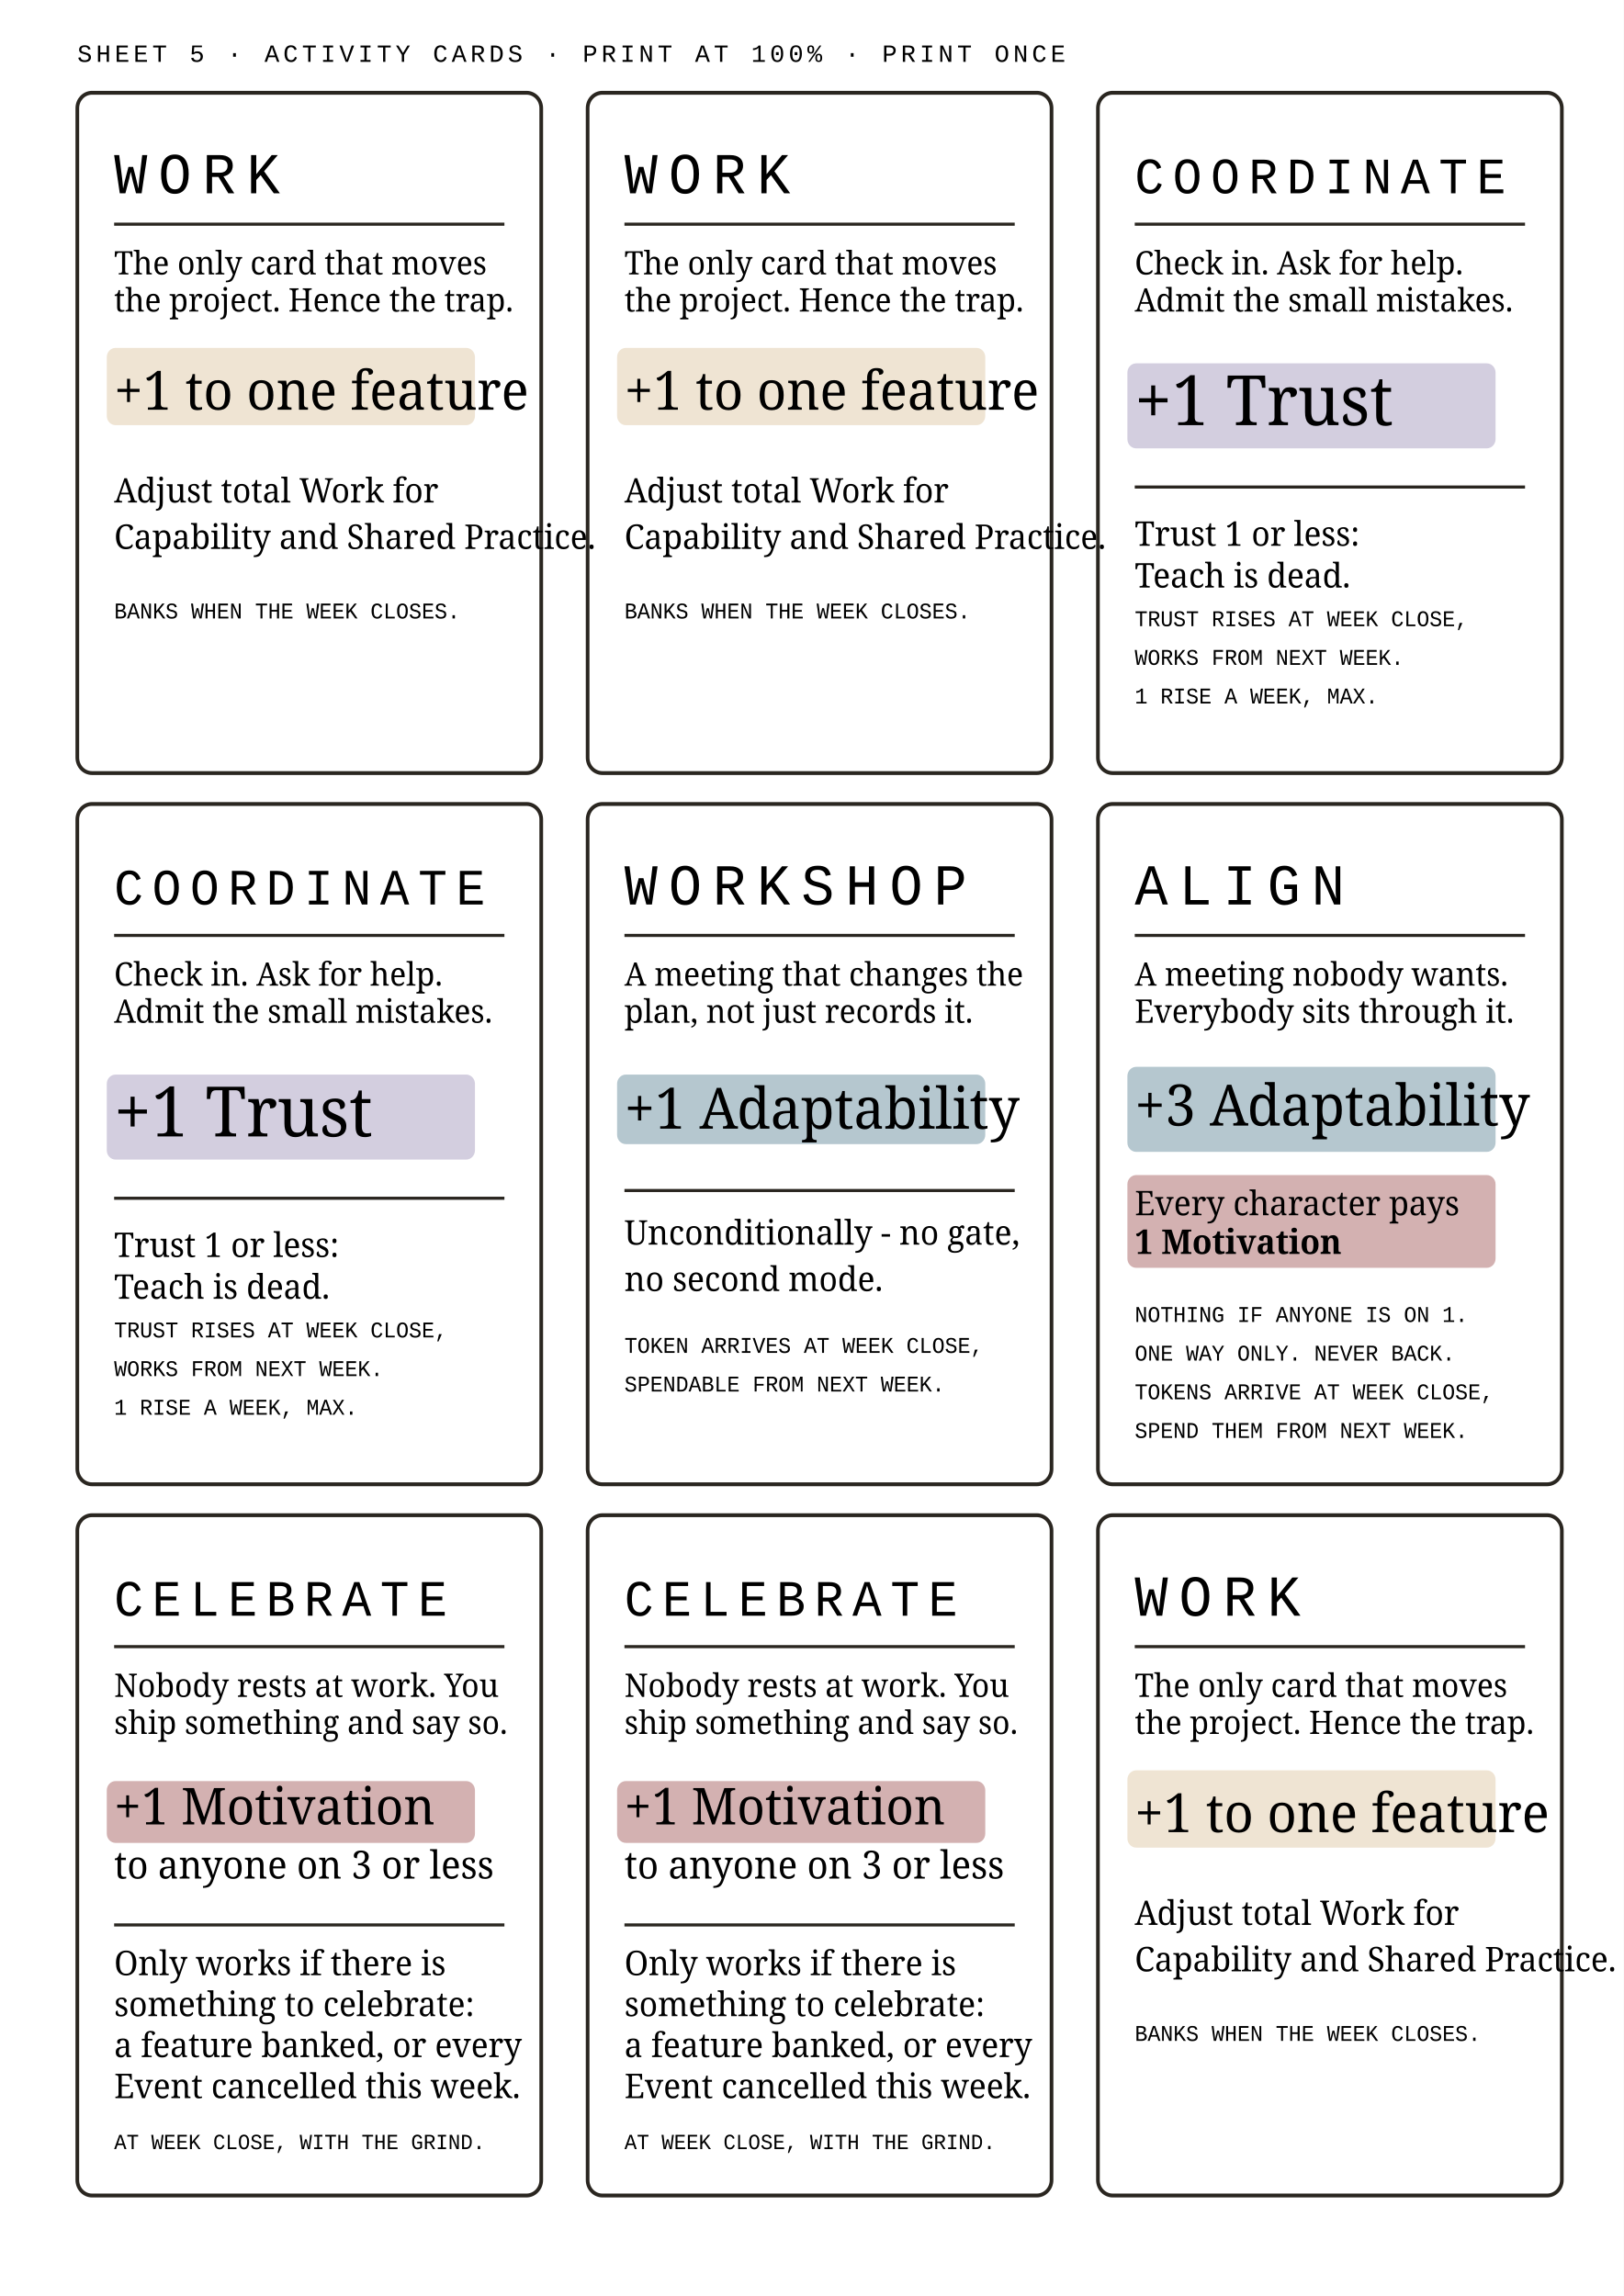
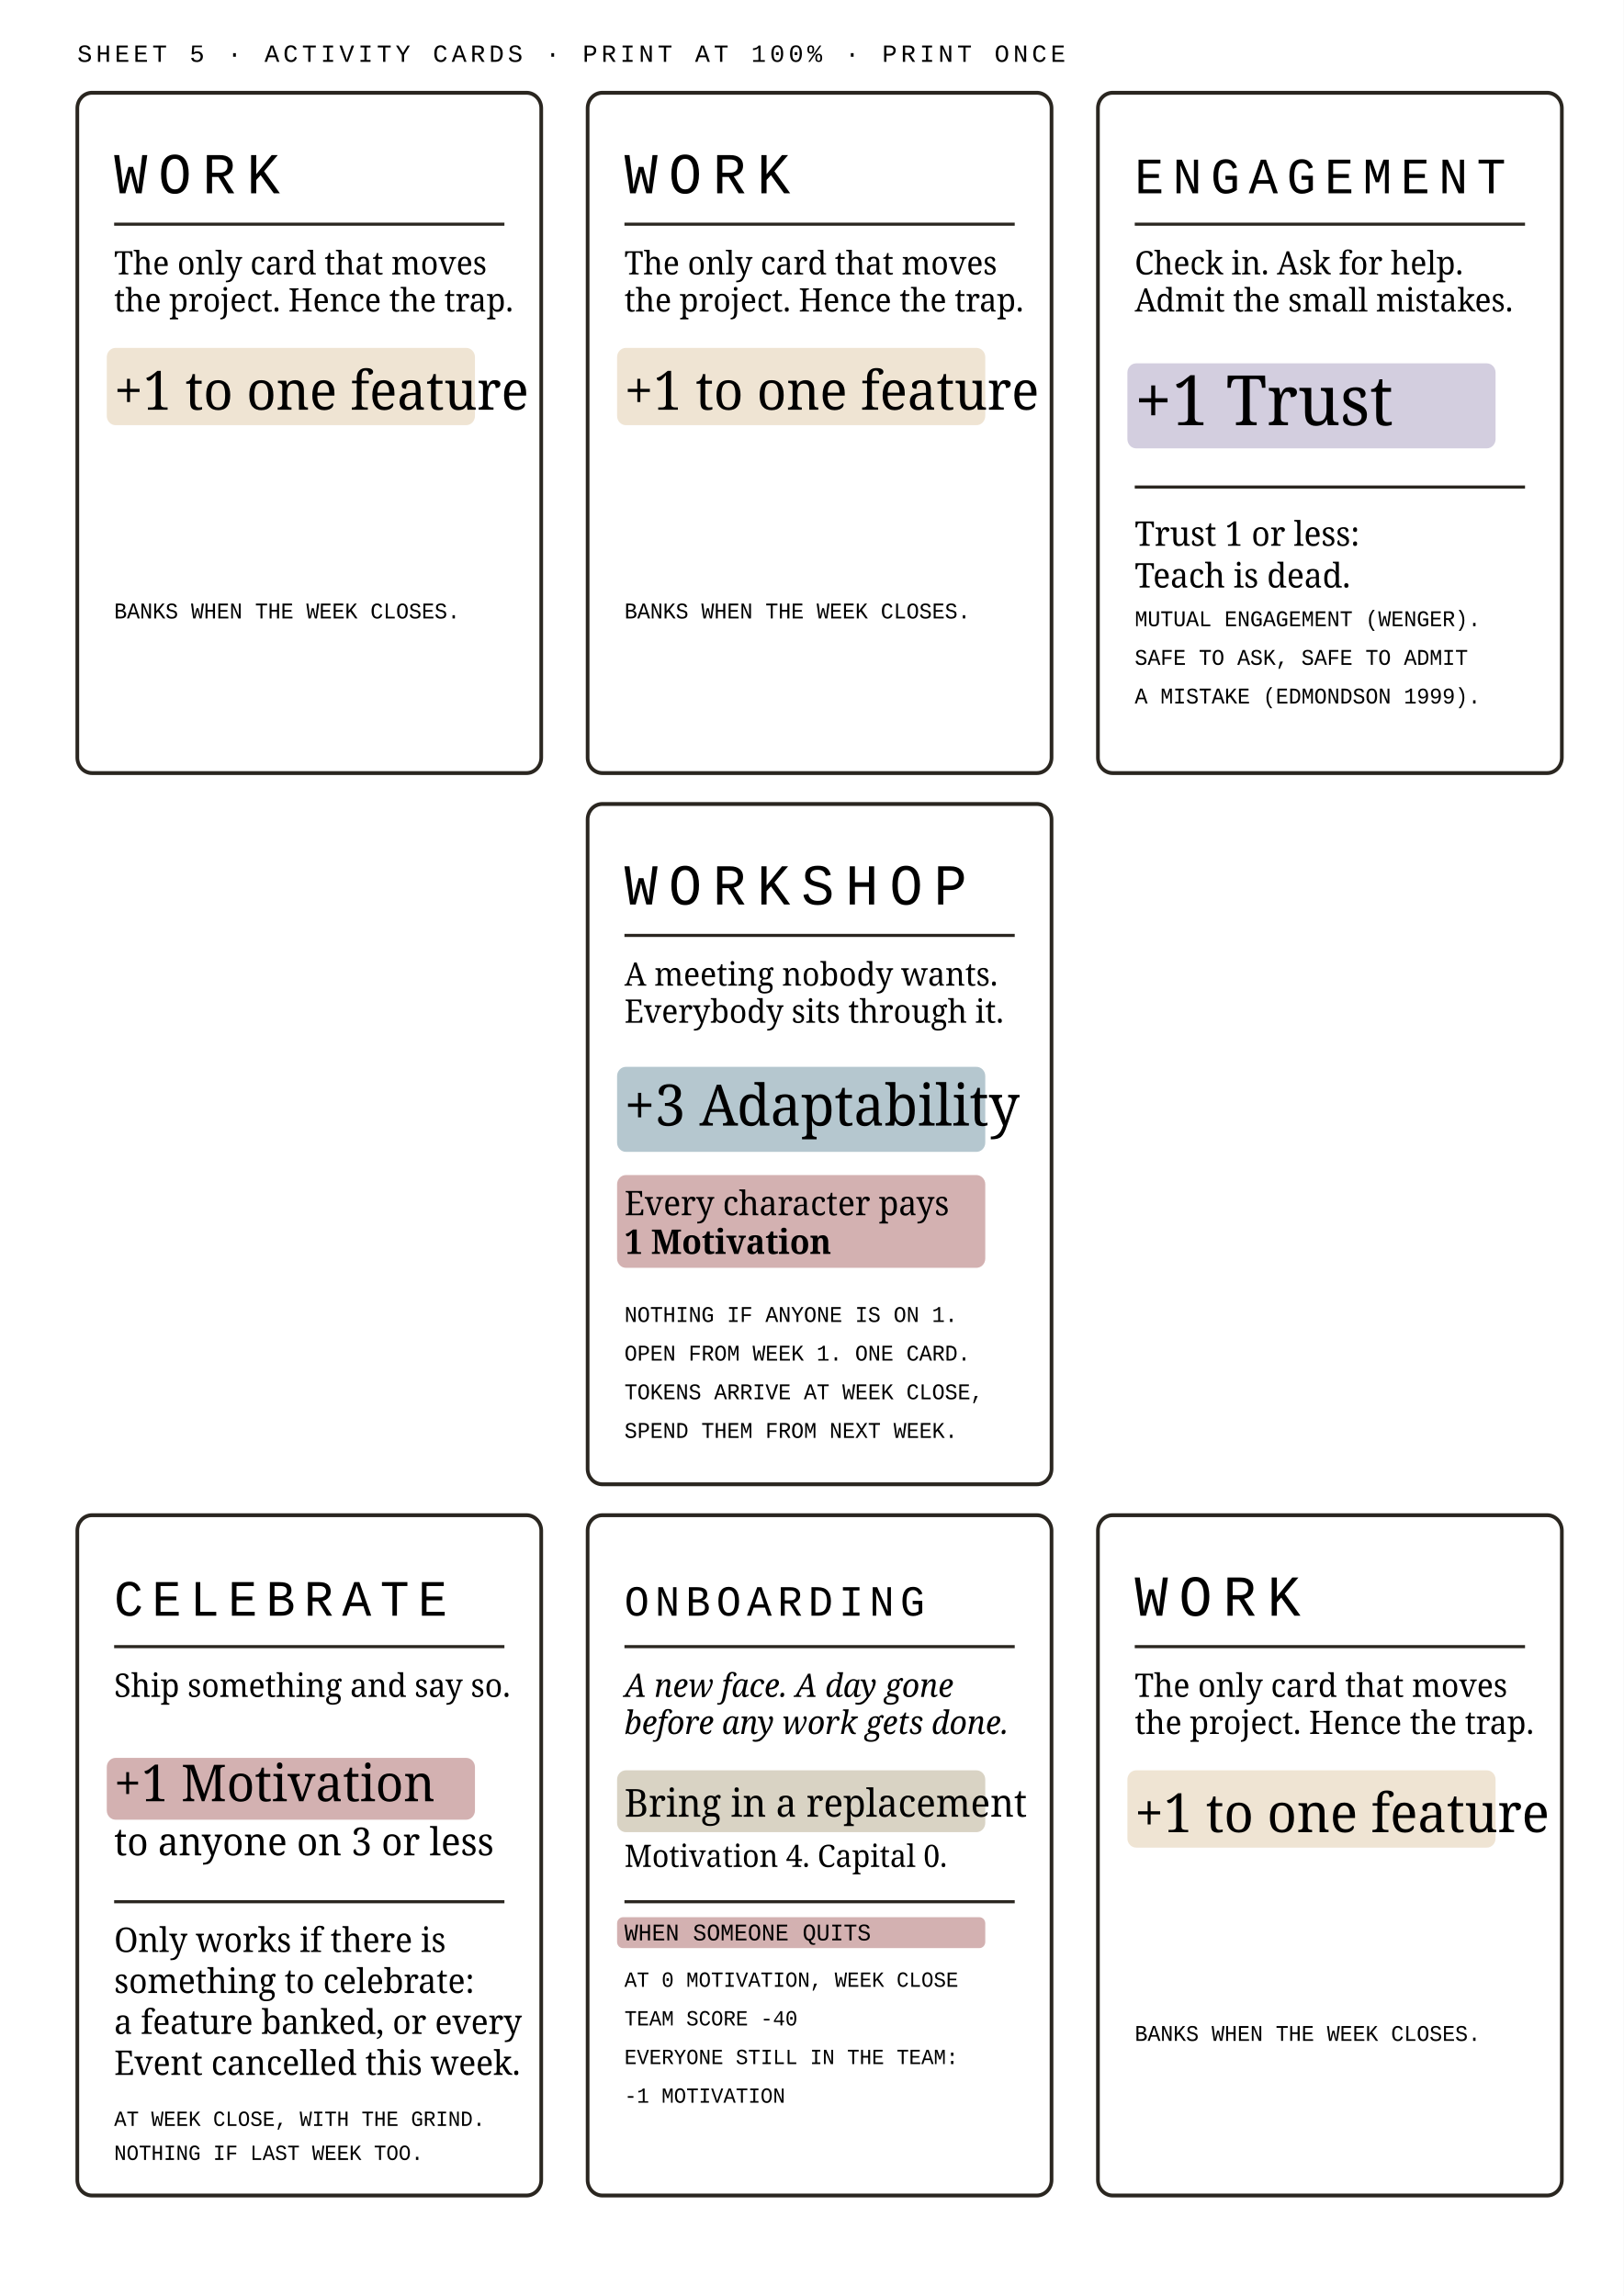
<svg xmlns="http://www.w3.org/2000/svg" width="210mm" height="297mm" viewBox="0 0 210 297">
  <style>
  .s { font-family:"EB Garamond",Garamond,Georgia,serif; fill:#000000; }
  .m { font-family:"IBM Plex Mono","Courier New",monospace; fill:#000000; }
  .c { fill:none; stroke:#2A2620; stroke-width:.5; }
  .h { stroke:#2A2620; stroke-width:.4; fill:none; }
  .q { fill:#000000; }
  .trust { fill:#000000; }
  .capab { fill:#000000; }
  .shpra { fill:#000000; }
  .adapt { fill:#000000; }
</style>
  <defs>
    <g id="work" transform="scale(.952381,1)">
      <rect width="63" height="88" rx="2" class="c" />
      <text x="5" y="13" class="m" font-size="7.5" letter-spacing="1.5">WORK</text>
      <line x1="5" y1="17" x2="58" y2="17" class="h" stroke-width=".7" />
      <text x="5" y="23.5" class="s" font-size="4.2">The only card that moves</text>
      <text x="5" y="28.3" class="s" font-size="4.2">the project. Hence the trap.</text>
      <g transform="translate(0,11)">
        <rect x="4" y="22" width="50" height="10" rx="1.2" fill="#EFE4D3" />
        <text x="5" y="30" class="s" font-size="7">+1 to one feature</text>
-         <text x="5" y="42" class="s" font-size="4.4">Adjust total Work for</text>
-         <text x="5" y="48" class="s" font-size="4.4">Capability and Shared Practice.</text>
        <text x="5" y="57" class="m q" font-size="2.9">BANKS WHEN THE WEEK CLOSES.</text>
      </g>
    </g>
-     <g id="coordinate" transform="scale(.952381,1)">
+     <g id="engagement" transform="scale(.952381,1)">
      <rect width="63" height="88" rx="2" class="c" />
-       <text x="5" y="13" class="m" font-size="6.6" letter-spacing="1.2">COORDINATE</text>
+       <text x="5" y="13" class="m" font-size="6.6" letter-spacing="1.2">ENGAGEMENT</text>
      <line x1="5" y1="17" x2="58" y2="17" class="h" stroke-width=".7" />
      <text x="5" y="23.5" class="s" font-size="4.2">Check in. Ask for help.</text>
      <text x="5" y="28.3" class="s" font-size="4.2">Admit the small mistakes.</text>
      <g transform="translate(0,11)">
        <rect x="4" y="24" width="50" height="11" rx="1.2" fill="#D3CEDF" />
        <text x="5" y="32" class="s trust" font-size="9">+1 Trust</text>
        <line x1="5" y1="40" x2="58" y2="40" class="h" />
        <text x="5" y="47.6" class="s" font-size="4.4">
          <tspan class="trust">Trust 1 or less</tspan>:</text>
        <text x="5" y="53" class="s" font-size="4.4">Teach is dead.</text>
-         <text x="5" y="58" class="m q" font-size="2.9">TRUST RISES AT WEEK CLOSE,</text>
-         <text x="5" y="63" class="m q" font-size="2.9">WORKS FROM NEXT WEEK.</text>
-         <text x="5" y="68" class="m q" font-size="2.9">1 RISE A WEEK, MAX.</text>
+         <text x="5" y="58" class="m q" font-size="2.9">MUTUAL ENGAGEMENT (WENGER).</text>
+         <text x="5" y="63" class="m q" font-size="2.9">SAFE TO ASK, SAFE TO ADMIT</text>
+         <text x="5" y="68" class="m q" font-size="2.9">A MISTAKE (EDMONDSON 1999).</text>
      </g>
    </g>
    <g id="workshop" transform="scale(.952381,1)">
      <rect width="63" height="88" rx="2" class="c" />
      <text x="5" y="13" class="m" font-size="7.5" letter-spacing="1.5">WORKSHOP</text>
-       <line x1="5" y1="17" x2="58" y2="17" class="h" stroke-width=".7" />
-       <text x="5" y="23.5" class="s" font-size="4.2">A meeting that changes the</text>
-       <text x="5" y="28.3" class="s" font-size="4.2">plan, not just records it.</text>
-       <g transform="translate(0,10)">
-         <rect x="4" y="25" width="50" height="9" rx="1.2" fill="#B5C7CF" />
-         <text x="5" y="32" class="s adapt" font-size="7.4">+1 Adaptability</text>
-         <line x1="5" y1="40" x2="58" y2="40" class="h" />
-         <text x="5" y="47" class="s" font-size="4.4">Unconditionally - no gate,</text>
-         <text x="5" y="53" class="s" font-size="4.4">no second mode.</text>
-         <text x="5" y="61" class="m q" font-size="2.9">TOKEN ARRIVES AT WEEK CLOSE,</text>
-         <text x="5" y="66" class="m q" font-size="2.9">SPENDABLE FROM NEXT WEEK.</text>
-       </g>
-     </g>
-     <g id="align" transform="scale(.952381,1)">
-       <rect width="63" height="88" rx="2" class="c" />
-       <text x="5" y="13" class="m" font-size="7.5" letter-spacing="1.5">ALIGN</text>
      <line x1="5" y1="17" x2="58" y2="17" class="h" stroke-width=".7" />
      <text x="5" y="23.5" class="s" font-size="4.2">A meeting nobody wants.</text>
      <text x="5" y="28.3" class="s" font-size="4.2">Everybody sits through it.</text>
      <g transform="translate(0,10)">
        <rect x="4" y="24" width="50" height="11" rx="1.2" fill="#B5C7CF" />
        <text x="5" y="31.6" class="s adapt" font-size="7.4">+3 Adaptability</text>
        <rect x="4" y="38" width="50" height="12" rx="1.2" fill="#D3B1B1" />
        <text x="5" y="43.2" class="s" font-size="4.4">Every character pays</text>
        <text x="5" y="48.2" class="s" font-size="4.4" font-weight="bold">1 Motivation</text>
        <text x="5" y="57" class="m q" font-size="2.9">NOTHING IF ANYONE IS ON 1.</text>
-         <text x="5" y="62" class="m q" font-size="2.9">ONE WAY ONLY. NEVER BACK.</text>
+         <text x="5" y="62" class="m q" font-size="2.9">OPEN FROM WEEK 1. ONE CARD.</text>
        <text x="5" y="67" class="m q" font-size="2.9">TOKENS ARRIVE AT WEEK CLOSE,</text>
        <text x="5" y="72" class="m q" font-size="2.9">SPEND THEM FROM NEXT WEEK.</text>
      </g>
    </g>
    <g id="celebrate" transform="scale(.952381,1)">
      <rect width="63" height="88" rx="2" class="c" stroke-width=".9" />
      <text x="5" y="13" class="m" font-size="6.6" letter-spacing="1.2">CELEBRATE</text>
      <line x1="5" y1="17" x2="58" y2="17" class="h" stroke-width=".7" />
-       <text x="5" y="23.5" class="s" font-size="4.2">Nobody rests at work. You</text>
-       <text x="5" y="28.3" class="s" font-size="4.2">ship something and say so.</text>
-       <g transform="translate(0,11)">
+       <text x="5" y="23.5" class="s" font-size="4.2">Ship something and say so.</text>
+       <g transform="translate(0,8)">
        <rect x="4" y="23.39" width="50" height="8" rx="1.2" fill="#D3B1B1" />
        <text x="5" y="29" class="s" font-size="6.6">+1 Motivation</text>
        <text x="5" y="36" class="s" font-size="5">to anyone on 3 or less</text>
        <line x1="5" y1="42" x2="58" y2="42" class="h" />
        <text x="5" y="48.5" class="s" font-size="4.4">Only works if there is</text>
        <text x="5" y="53.8" class="s" font-size="4.4">something to celebrate:</text>
        <text x="5" y="59.1" class="s" font-size="4.4">a feature banked, or every</text>
        <text x="5" y="64.4" class="s" font-size="4.4">Event cancelled this week.</text>
        <text x="5" y="71" class="m q" font-size="2.8">AT WEEK CLOSE, WITH THE GRIND.</text>
+         <text x="5" y="75.4" class="m q" font-size="2.8">NOTHING IF LAST WEEK TOO.</text>
      </g>
+     </g>
+     <g id="onboarding" transform="scale(.952381,1)">
+       <rect width="63" height="88" rx="2" class="c" />
+       <text x="5" y="13" class="m" font-size="5.6" letter-spacing=".8">ONBOARDING</text>
+       <line x1="5" y1="17" x2="58" y2="17" class="h" stroke-width=".7" />
+       <text x="5" y="23.5" class="s" font-size="4.2" font-style="italic">A new face. A day gone</text>
+       <text x="5" y="28.3" class="s" font-size="4.2" font-style="italic">before any work gets done.</text>
+       <rect x="4" y="33" width="50" height="8" rx="1.2" fill="#D9D3C4" />
+       <text x="5" y="39" class="s" font-size="5">Bring in a replacement</text>
+       <text x="5" y="45.5" class="s" font-size="4">Motivation 4. Capital 0.</text>
+       <line x1="5" y1="50" x2="58" y2="50" class="h" />
+       <rect x="4" y="52" width="50" height="4" rx=".8" fill="#D3B1B1" />
+       <text x="5" y="55" class="m q" font-size="3.1">WHEN SOMEONE QUITS</text>
+       <text x="5" y="61" class="m q" font-size="2.8">AT 0 MOTIVATION, WEEK CLOSE</text>
+       <text x="5" y="66" class="m q" font-size="2.8">TEAM SCORE -40</text>
+       <text x="5" y="71" class="m q" font-size="2.8">EVERYONE STILL IN THE TEAM:</text>
+       <text x="5" y="76" class="m q" font-size="2.8">-1 MOTIVATION</text>
    </g>
  </defs>
  <rect width="210" height="297" fill="#FFFFFF" />
  <text x="10" y="8" class="m" font-size="3.2" letter-spacing=".5">SHEET 5 · ACTIVITY CARDS · PRINT AT 100% · PRINT ONCE</text>
  <use href="#work" x="10" y="12" />
  <use href="#work" x="76" y="12" />
-   <use href="#coordinate" x="142" y="12" />
-   <use href="#coordinate" x="10" y="104" />
+   <use href="#engagement" x="142" y="12" />
  <use href="#workshop" x="76" y="104" />
-   <use href="#align" x="142" y="104" />
  <use href="#celebrate" x="10" y="196" />
-   <use href="#celebrate" x="76" y="196" />
+   <use href="#onboarding" x="76" y="196" />
  <use href="#work" x="142" y="196" />
</svg>
